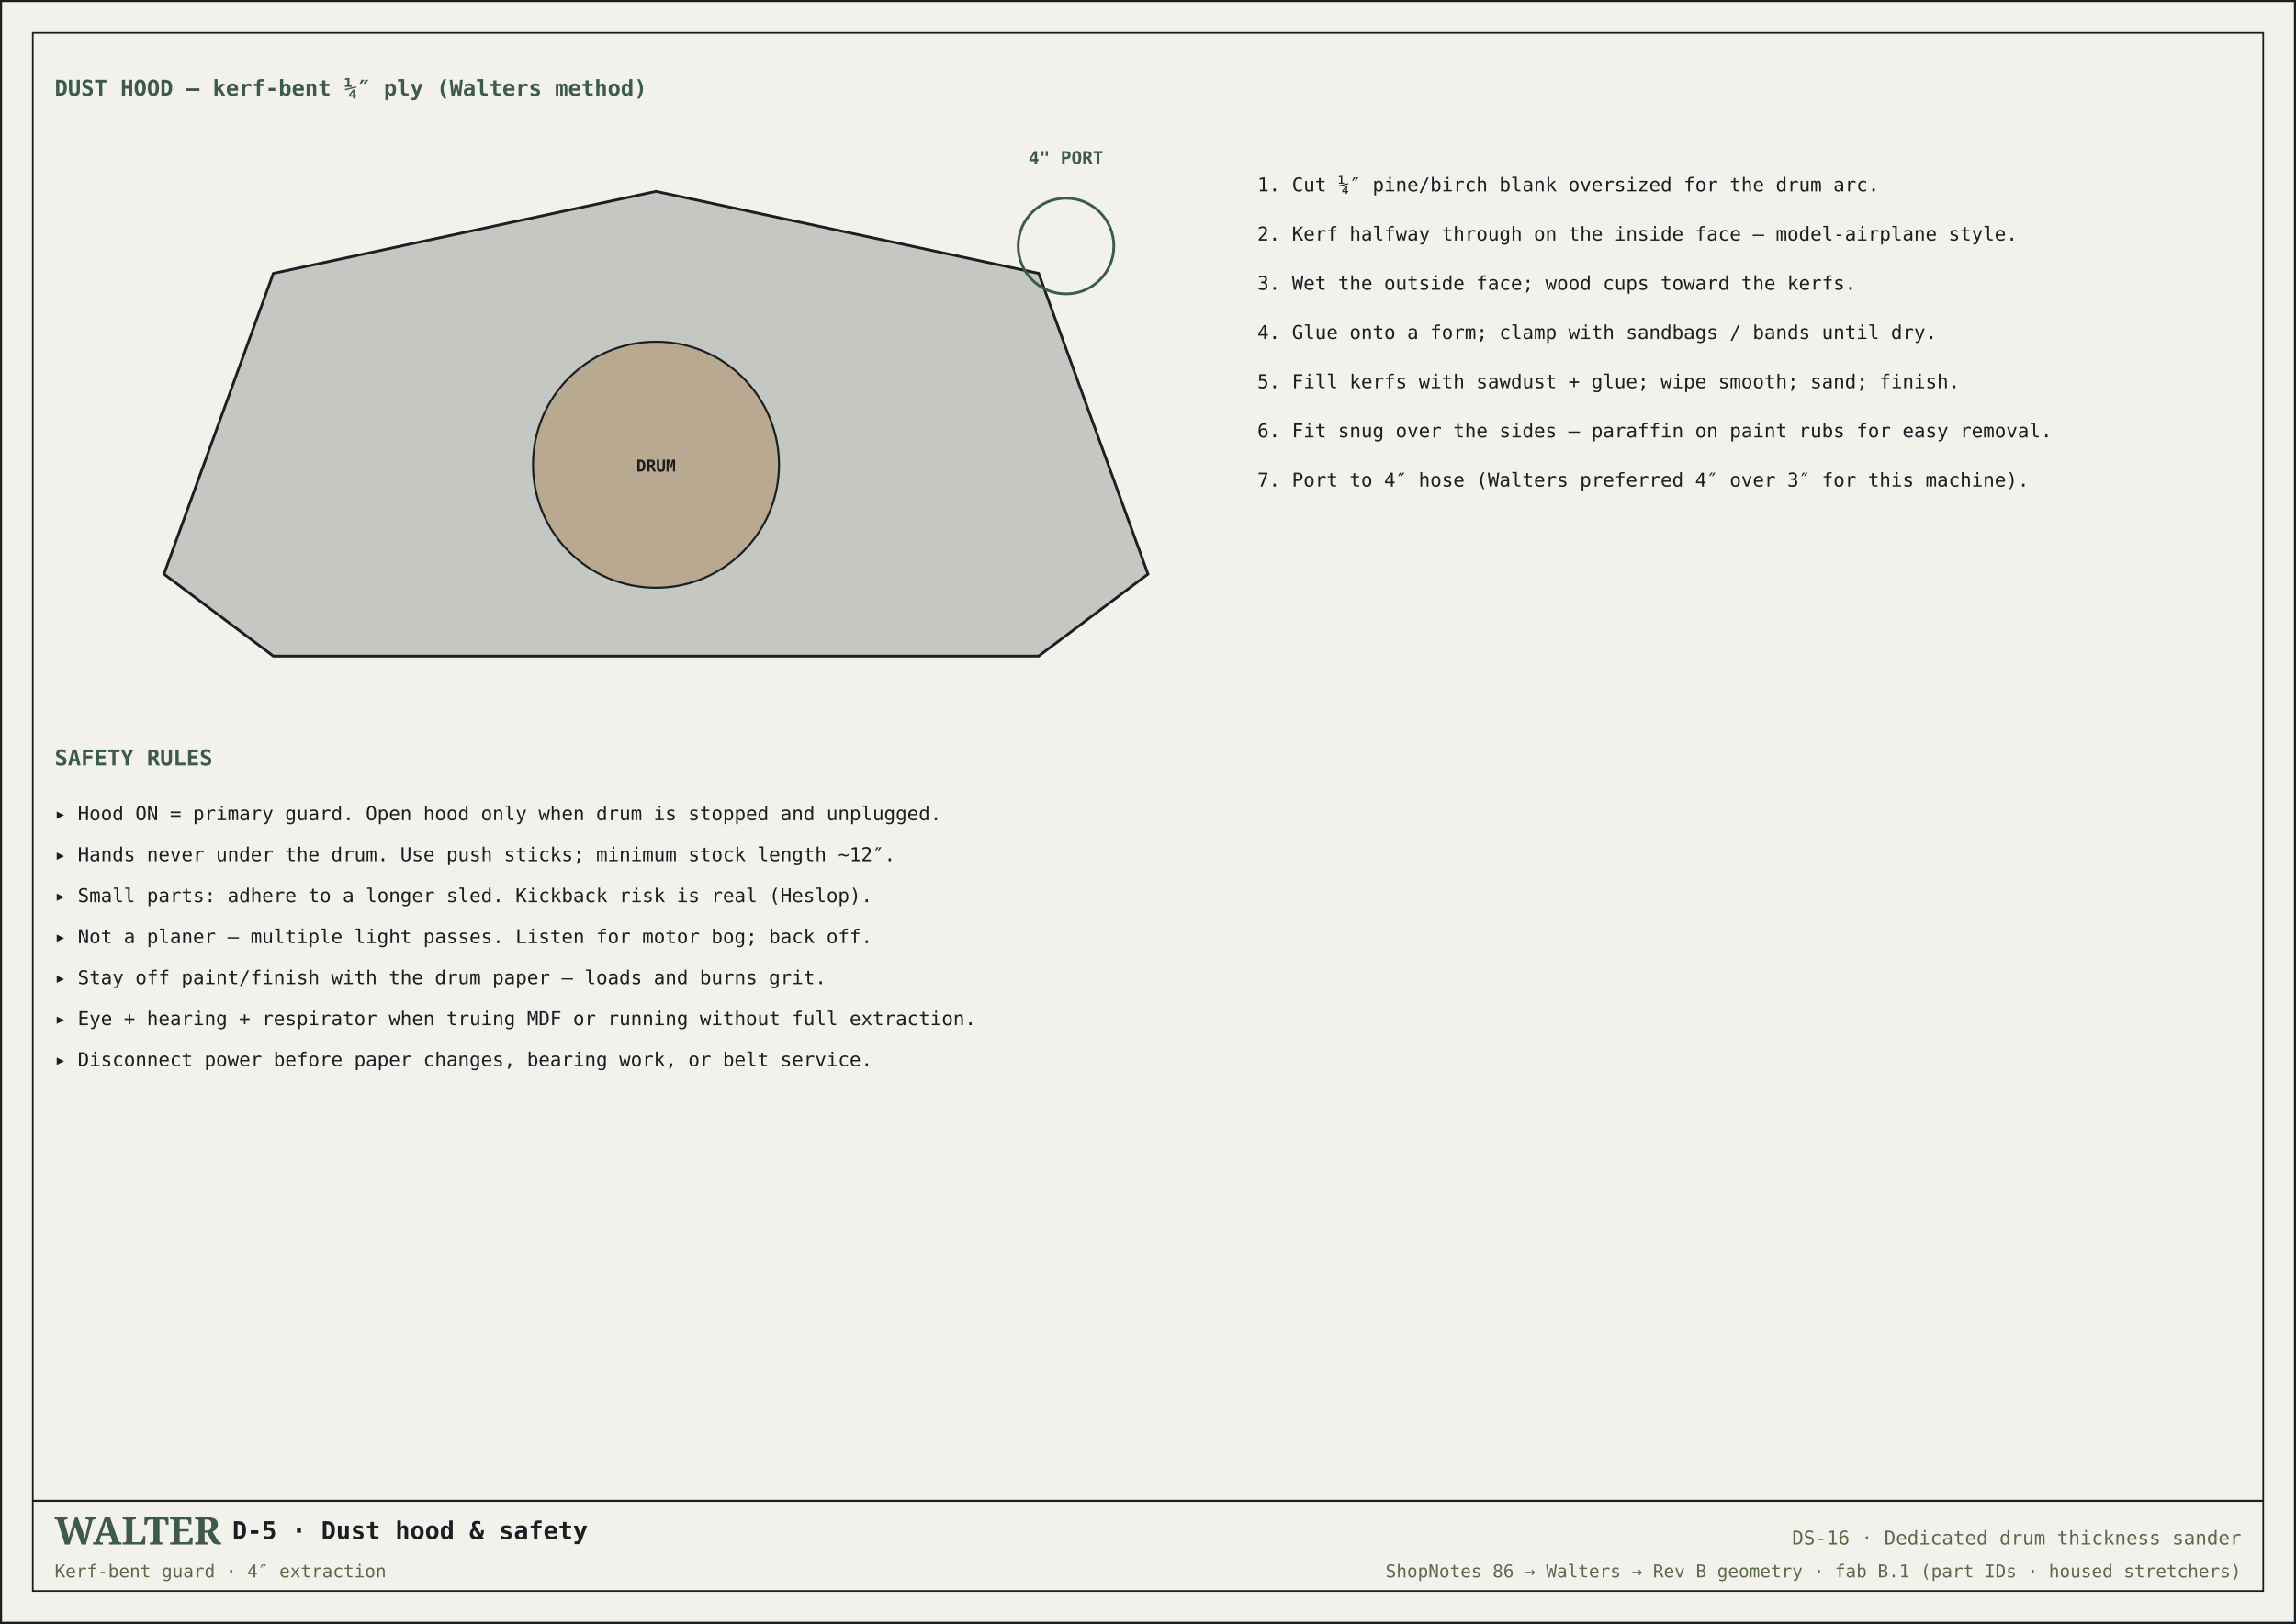
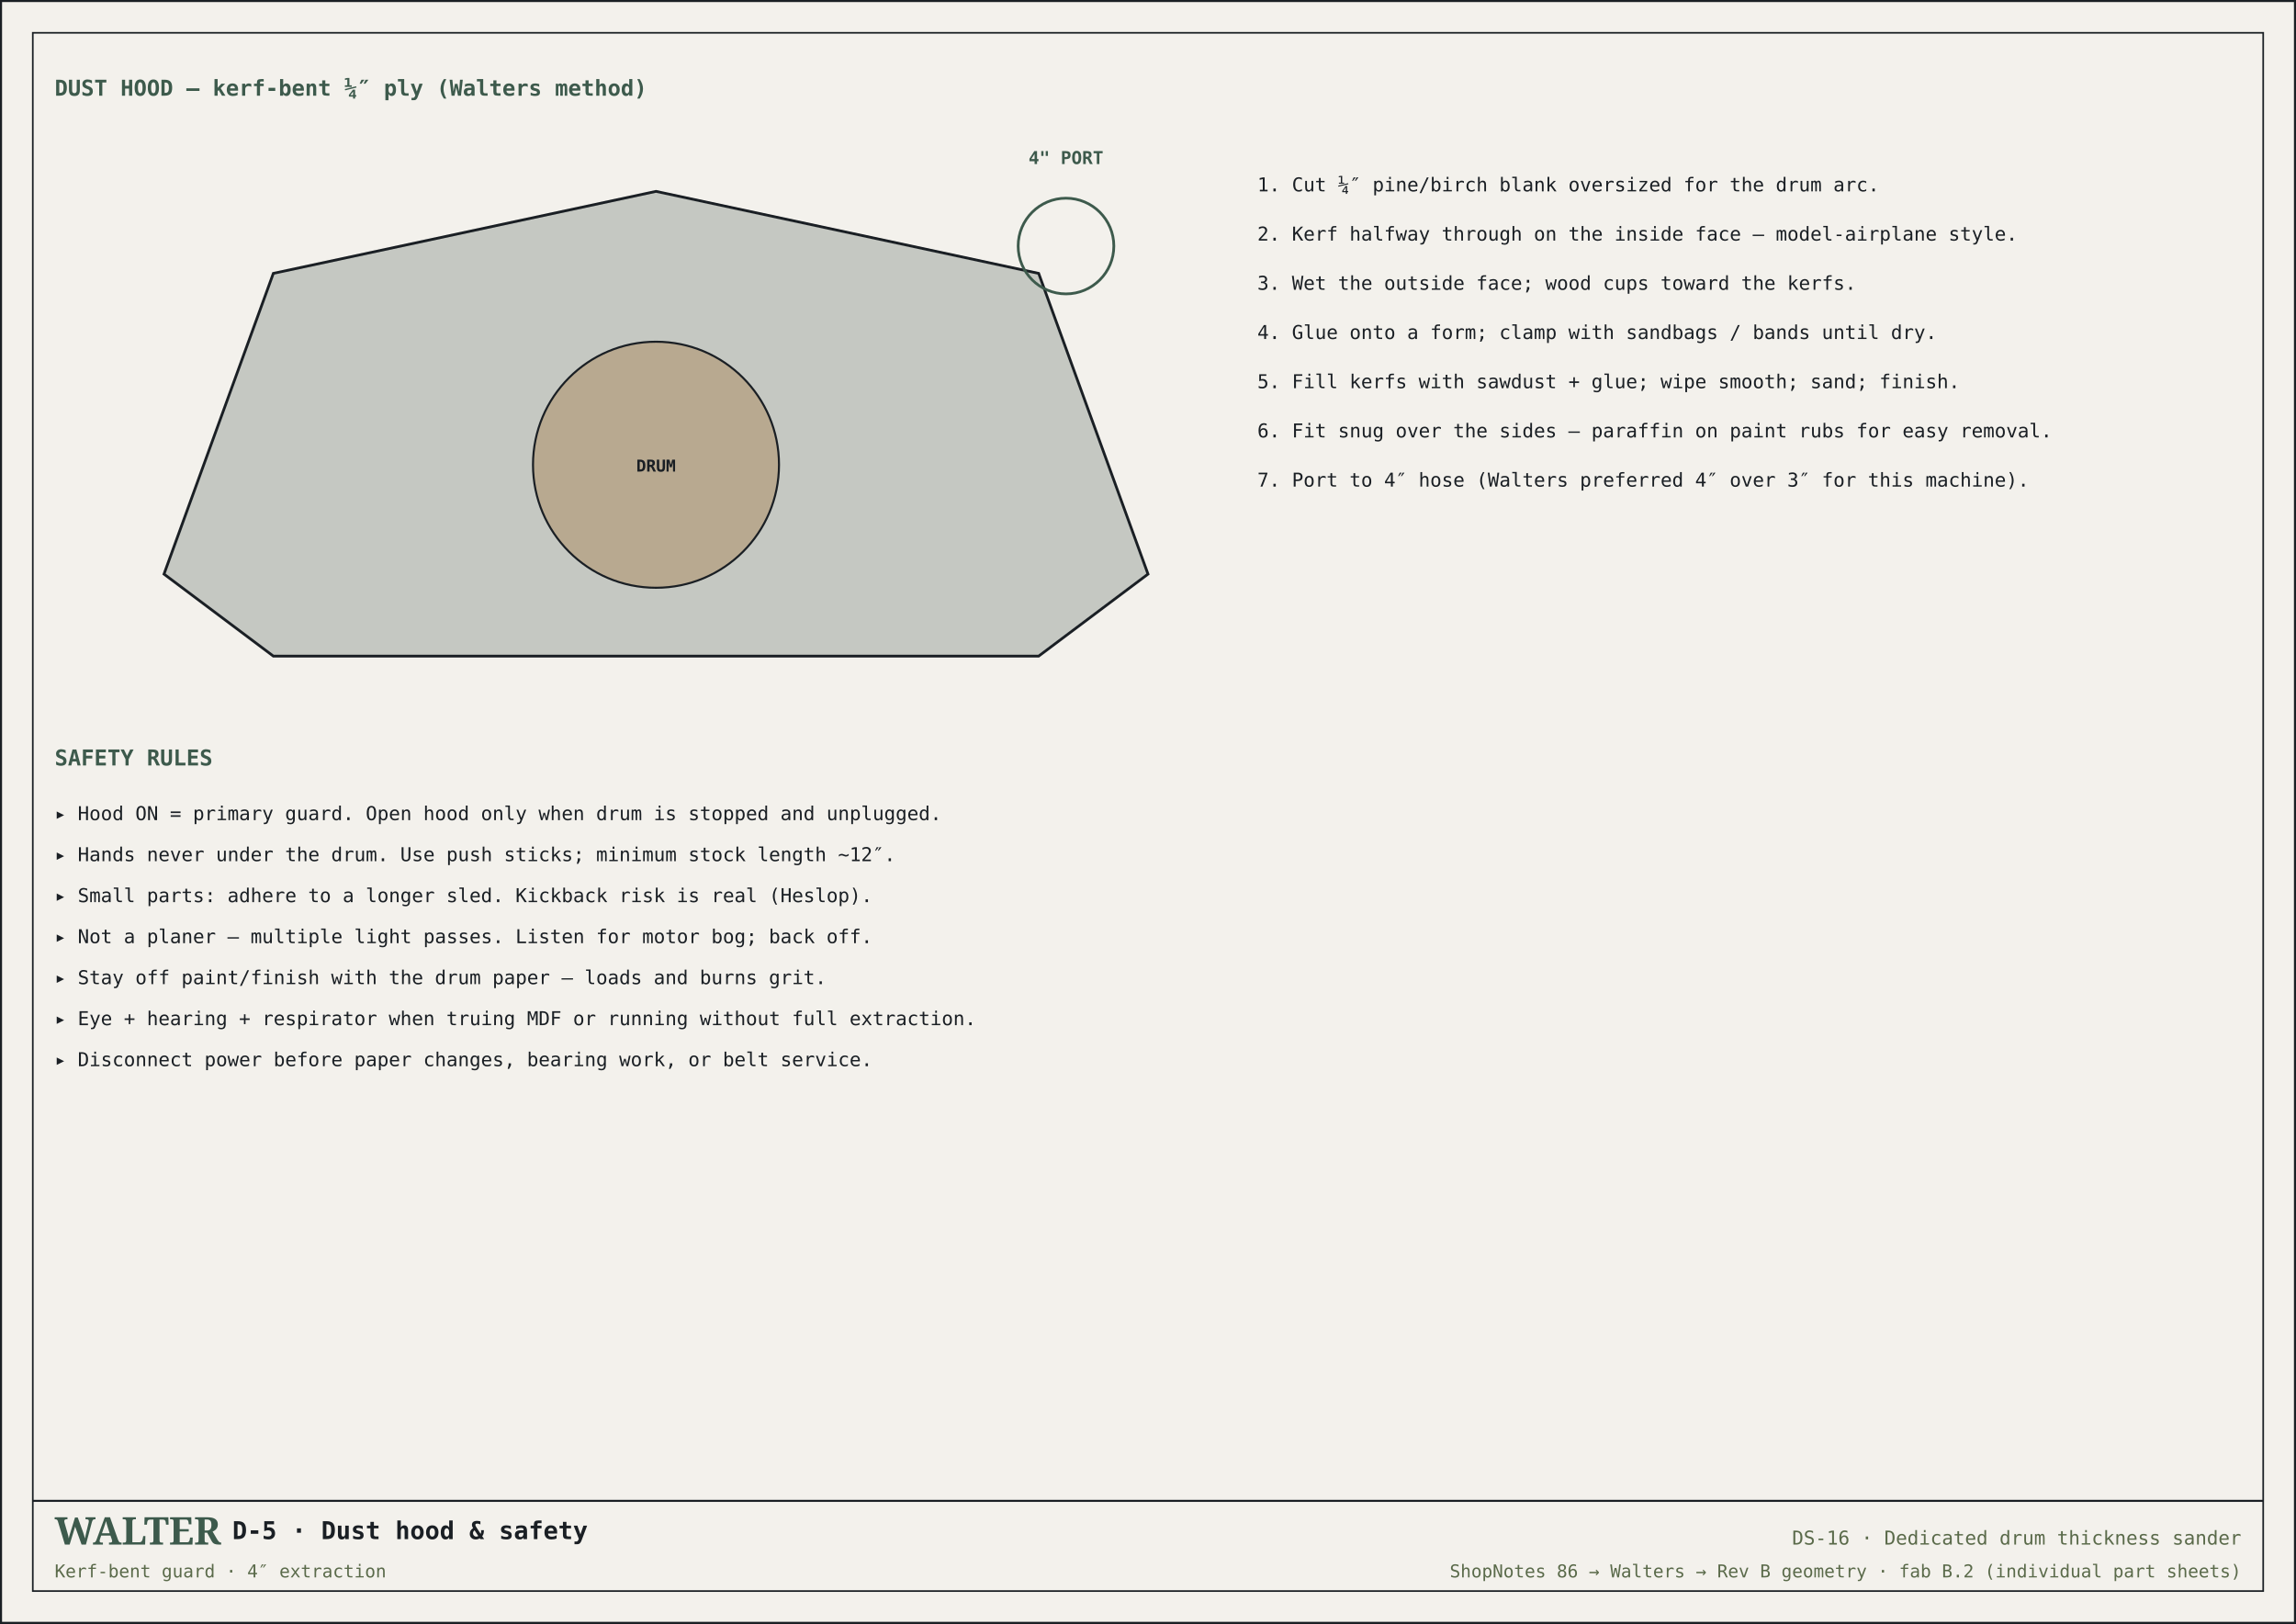
<svg xmlns="http://www.w3.org/2000/svg" width="1680" height="1188" viewBox="0 0 1680 1188">
  <rect x="0.0" y="0.0" width="1680.0" height="1188.0" fill="#f3f1ec" stroke="#1a1f24" stroke-width="3" />
  <rect x="24.0" y="24.0" width="1632.0" height="1140.0" fill="none" stroke="#1a1f24" stroke-width="1.2" />
  <line x1="24.0" y1="1098.0" x2="1656.0" y2="1098.0" stroke="#1a1f24" stroke-width="1.5" />
  <text x="40.0" y="1130.0" font-family="Georgia, serif" font-size="28" fill="#3d5a4c" text-anchor="start" font-weight="600">WALTER</text>
  <text x="170.0" y="1126.0" font-family="IBM Plex Mono, Menlo, monospace" font-size="18" fill="#1a1f24" text-anchor="start" font-weight="600">D-5  ·  Dust hood &amp; safety</text>
  <text x="40.0" y="1154.0" font-family="IBM Plex Mono, Menlo, monospace" font-size="13" fill="#5a6a4a" text-anchor="start">Kerf-bent guard · 4″ extraction</text>
  <text x="1640.0" y="1130.0" font-family="IBM Plex Mono, Menlo, monospace" font-size="14" fill="#5a6a4a" text-anchor="end">DS-16 · Dedicated drum thickness sander</text>
-   <text x="1640.0" y="1154.0" font-family="IBM Plex Mono, Menlo, monospace" font-size="13" fill="#5a6a4a" text-anchor="end">ShopNotes 86 → Walters → Rev B geometry · fab B.1 (part IDs · housed stretchers)</text>
+   <text x="1640.0" y="1154.0" font-family="IBM Plex Mono, Menlo, monospace" font-size="13" fill="#5a6a4a" text-anchor="end">ShopNotes 86 → Walters → Rev B geometry · fab B.2 (individual part sheets)</text>
  <text x="40.0" y="70.0" font-family="IBM Plex Mono, Menlo, monospace" font-size="16" fill="#3d5a4c" text-anchor="start" font-weight="600">DUST HOOD — kerf-bent ¼″ ply (Walters method)</text>
  <polygon points="120.0,420.0 200.0,200.0 480.0,140.0 760.0,200.0 840.0,420.0 760.0,480.0 200.0,480.0" fill="#c5c8c2" stroke="#1a1f24" stroke-width="2" />
  <circle cx="480.0" cy="340.0" r="90.0" fill="#b8a990" stroke="#1a1f24" stroke-width="1.5" />
  <text x="480.0" y="345.0" font-family="IBM Plex Mono, Menlo, monospace" font-size="12" fill="#1a1f24" text-anchor="middle" font-weight="600">DRUM</text>
  <circle cx="780.0" cy="180.0" r="35.0" fill="none" stroke="#3d5a4c" stroke-width="2" />
  <text x="780.0" y="120.0" font-family="IBM Plex Mono, Menlo, monospace" font-size="13" fill="#3d5a4c" text-anchor="middle" font-weight="600">4" PORT</text>
  <text x="920.0" y="140.0" font-family="IBM Plex Mono, Menlo, monospace" font-size="14" fill="#1a1f24" text-anchor="start">1.  Cut ¼″ pine/birch blank oversized for the drum arc.</text>
  <text x="920.0" y="176.0" font-family="IBM Plex Mono, Menlo, monospace" font-size="14" fill="#1a1f24" text-anchor="start">2.  Kerf halfway through on the inside face — model-airplane style.</text>
  <text x="920.0" y="212.0" font-family="IBM Plex Mono, Menlo, monospace" font-size="14" fill="#1a1f24" text-anchor="start">3.  Wet the outside face; wood cups toward the kerfs.</text>
  <text x="920.0" y="248.0" font-family="IBM Plex Mono, Menlo, monospace" font-size="14" fill="#1a1f24" text-anchor="start">4.  Glue onto a form; clamp with sandbags / bands until dry.</text>
  <text x="920.0" y="284.0" font-family="IBM Plex Mono, Menlo, monospace" font-size="14" fill="#1a1f24" text-anchor="start">5.  Fill kerfs with sawdust + glue; wipe smooth; sand; finish.</text>
  <text x="920.0" y="320.0" font-family="IBM Plex Mono, Menlo, monospace" font-size="14" fill="#1a1f24" text-anchor="start">6.  Fit snug over the sides — paraffin on paint rubs for easy removal.</text>
  <text x="920.0" y="356.0" font-family="IBM Plex Mono, Menlo, monospace" font-size="14" fill="#1a1f24" text-anchor="start">7.  Port to 4″ hose (Walters preferred 4″ over 3″ for this machine).</text>
  <text x="40.0" y="560.0" font-family="IBM Plex Mono, Menlo, monospace" font-size="16" fill="#3d5a4c" text-anchor="start" font-weight="600">SAFETY RULES</text>
  <text x="40.0" y="600.0" font-family="IBM Plex Mono, Menlo, monospace" font-size="14" fill="#1a1f24" text-anchor="start">▸  Hood ON = primary guard. Open hood only when drum is stopped and unplugged.</text>
  <text x="40.0" y="630.0" font-family="IBM Plex Mono, Menlo, monospace" font-size="14" fill="#1a1f24" text-anchor="start">▸  Hands never under the drum. Use push sticks; minimum stock length ~12″.</text>
  <text x="40.0" y="660.0" font-family="IBM Plex Mono, Menlo, monospace" font-size="14" fill="#1a1f24" text-anchor="start">▸  Small parts: adhere to a longer sled. Kickback risk is real (Heslop).</text>
  <text x="40.0" y="690.0" font-family="IBM Plex Mono, Menlo, monospace" font-size="14" fill="#1a1f24" text-anchor="start">▸  Not a planer — multiple light passes. Listen for motor bog; back off.</text>
  <text x="40.0" y="720.0" font-family="IBM Plex Mono, Menlo, monospace" font-size="14" fill="#1a1f24" text-anchor="start">▸  Stay off paint/finish with the drum paper — loads and burns grit.</text>
  <text x="40.0" y="750.0" font-family="IBM Plex Mono, Menlo, monospace" font-size="14" fill="#1a1f24" text-anchor="start">▸  Eye + hearing + respirator when truing MDF or running without full extraction.</text>
  <text x="40.0" y="780.0" font-family="IBM Plex Mono, Menlo, monospace" font-size="14" fill="#1a1f24" text-anchor="start">▸  Disconnect power before paper changes, bearing work, or belt service.</text>
</svg>
